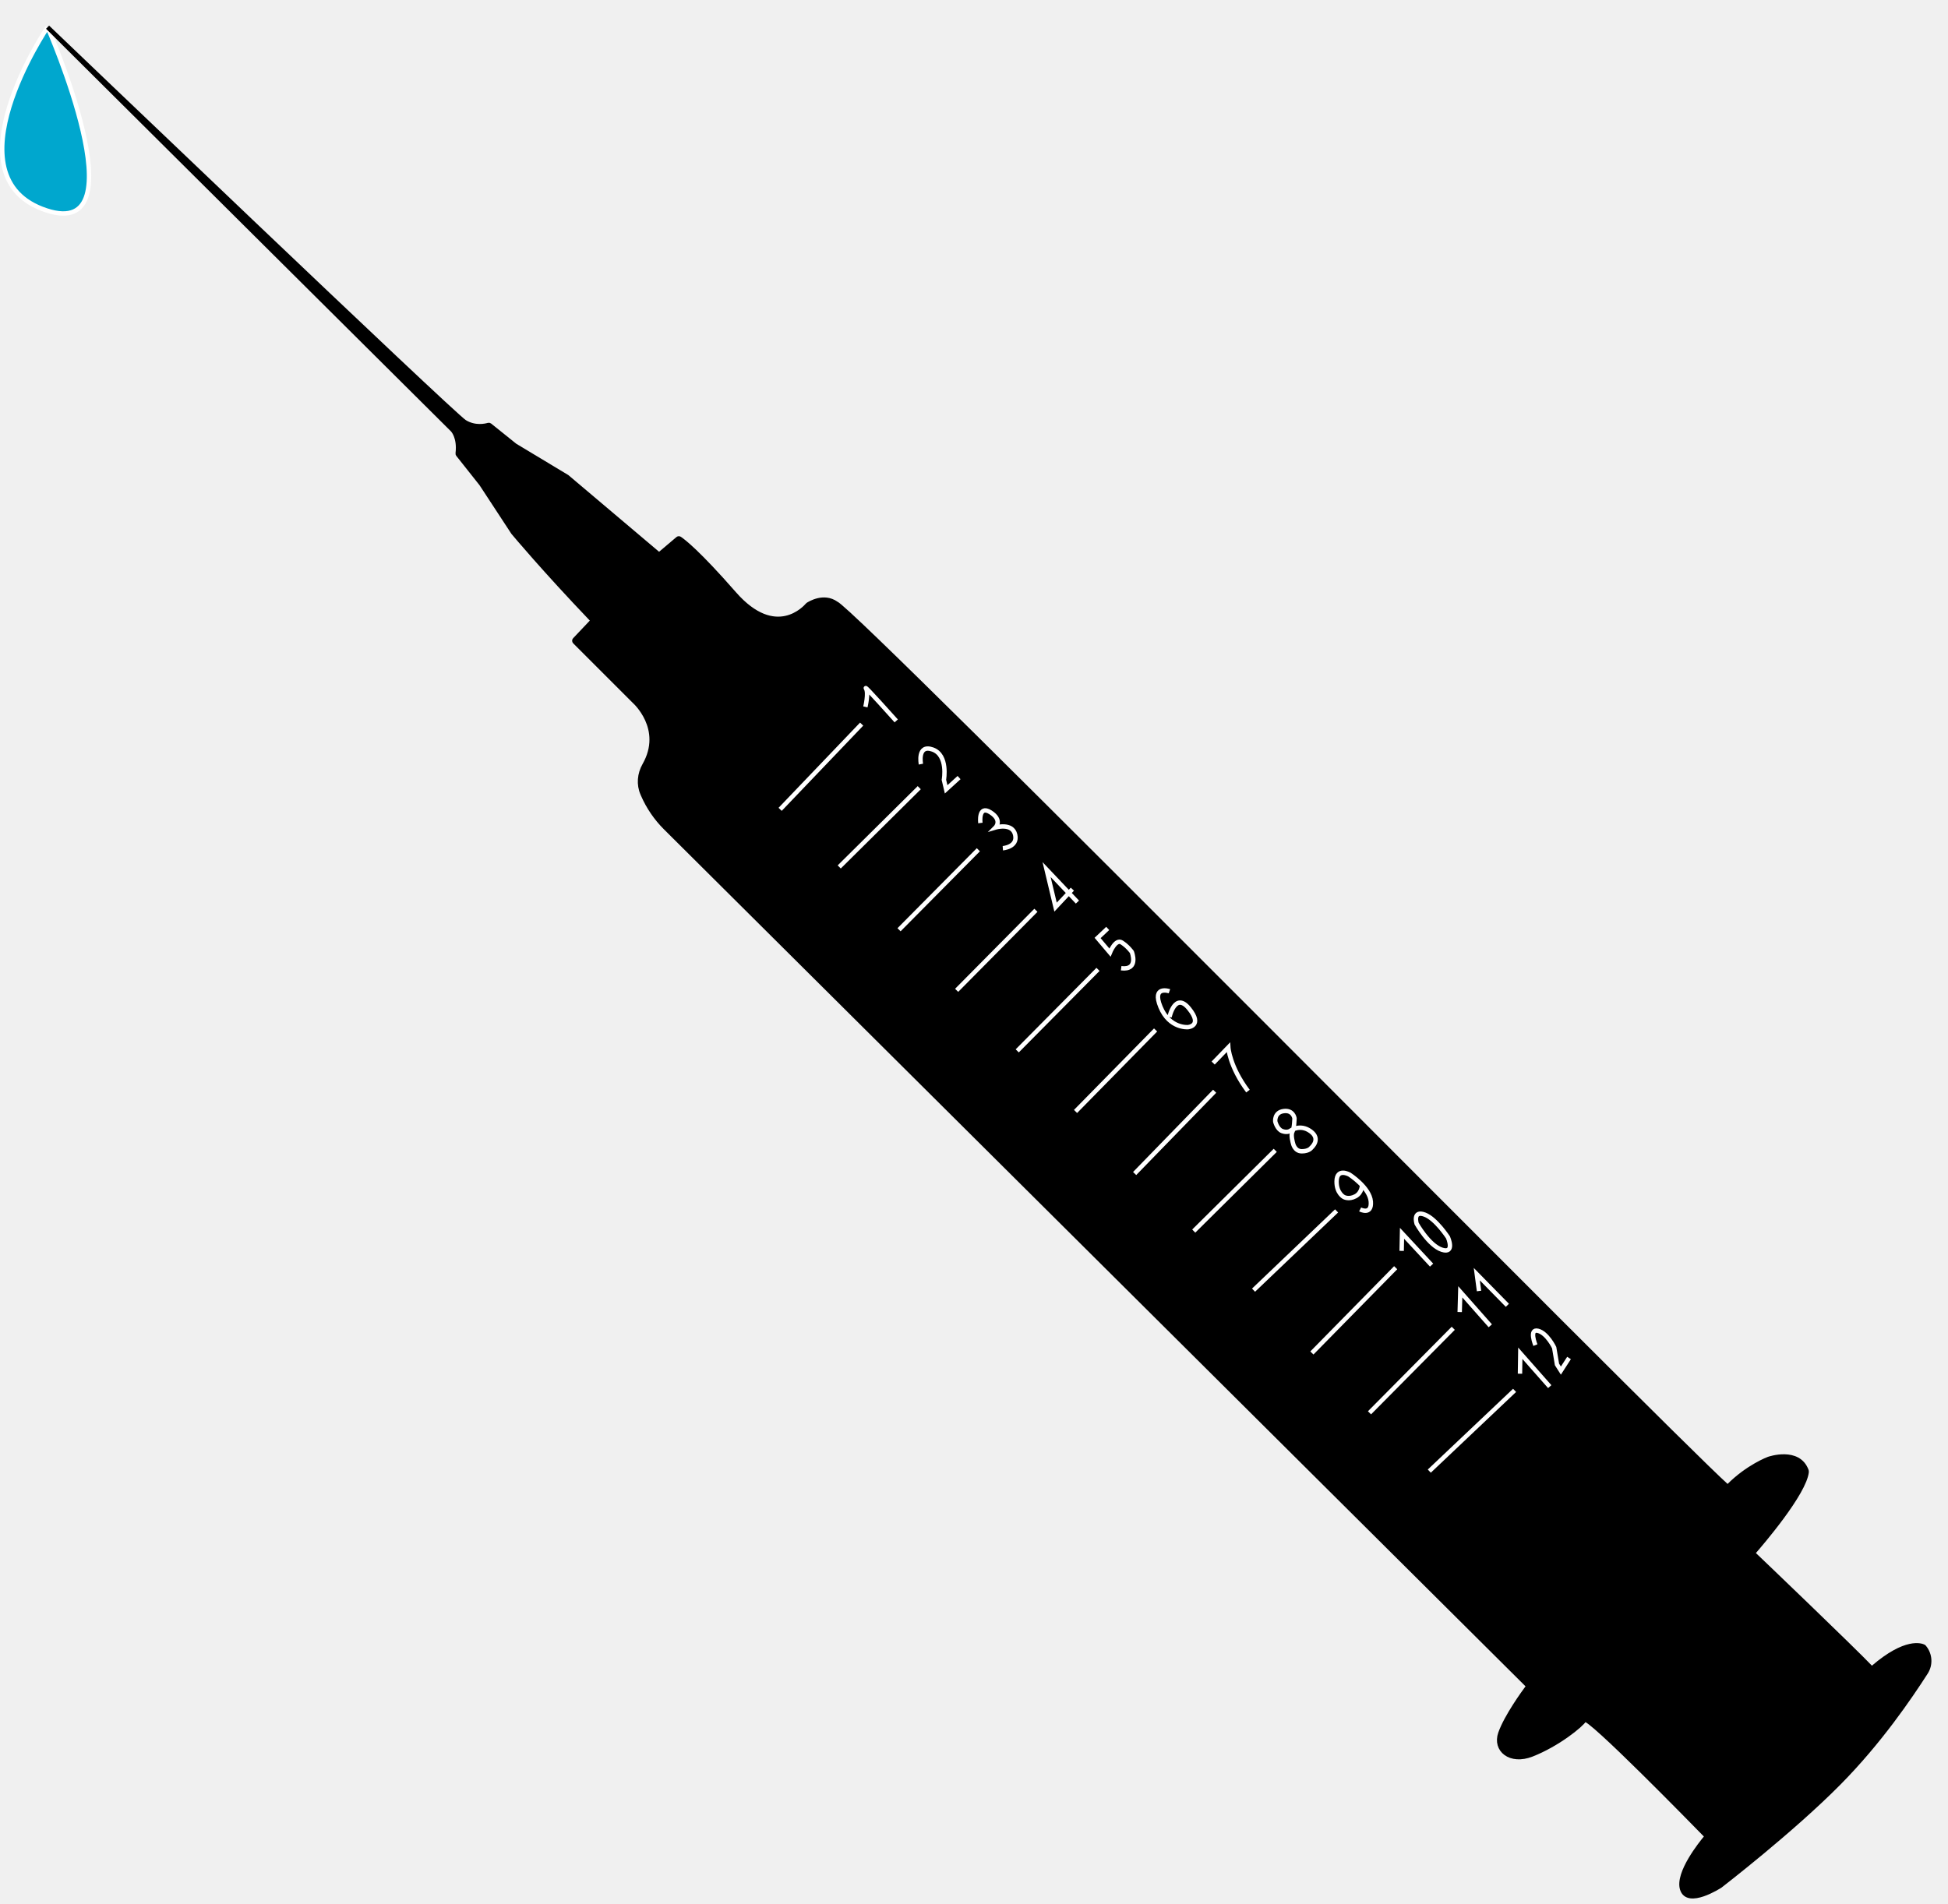
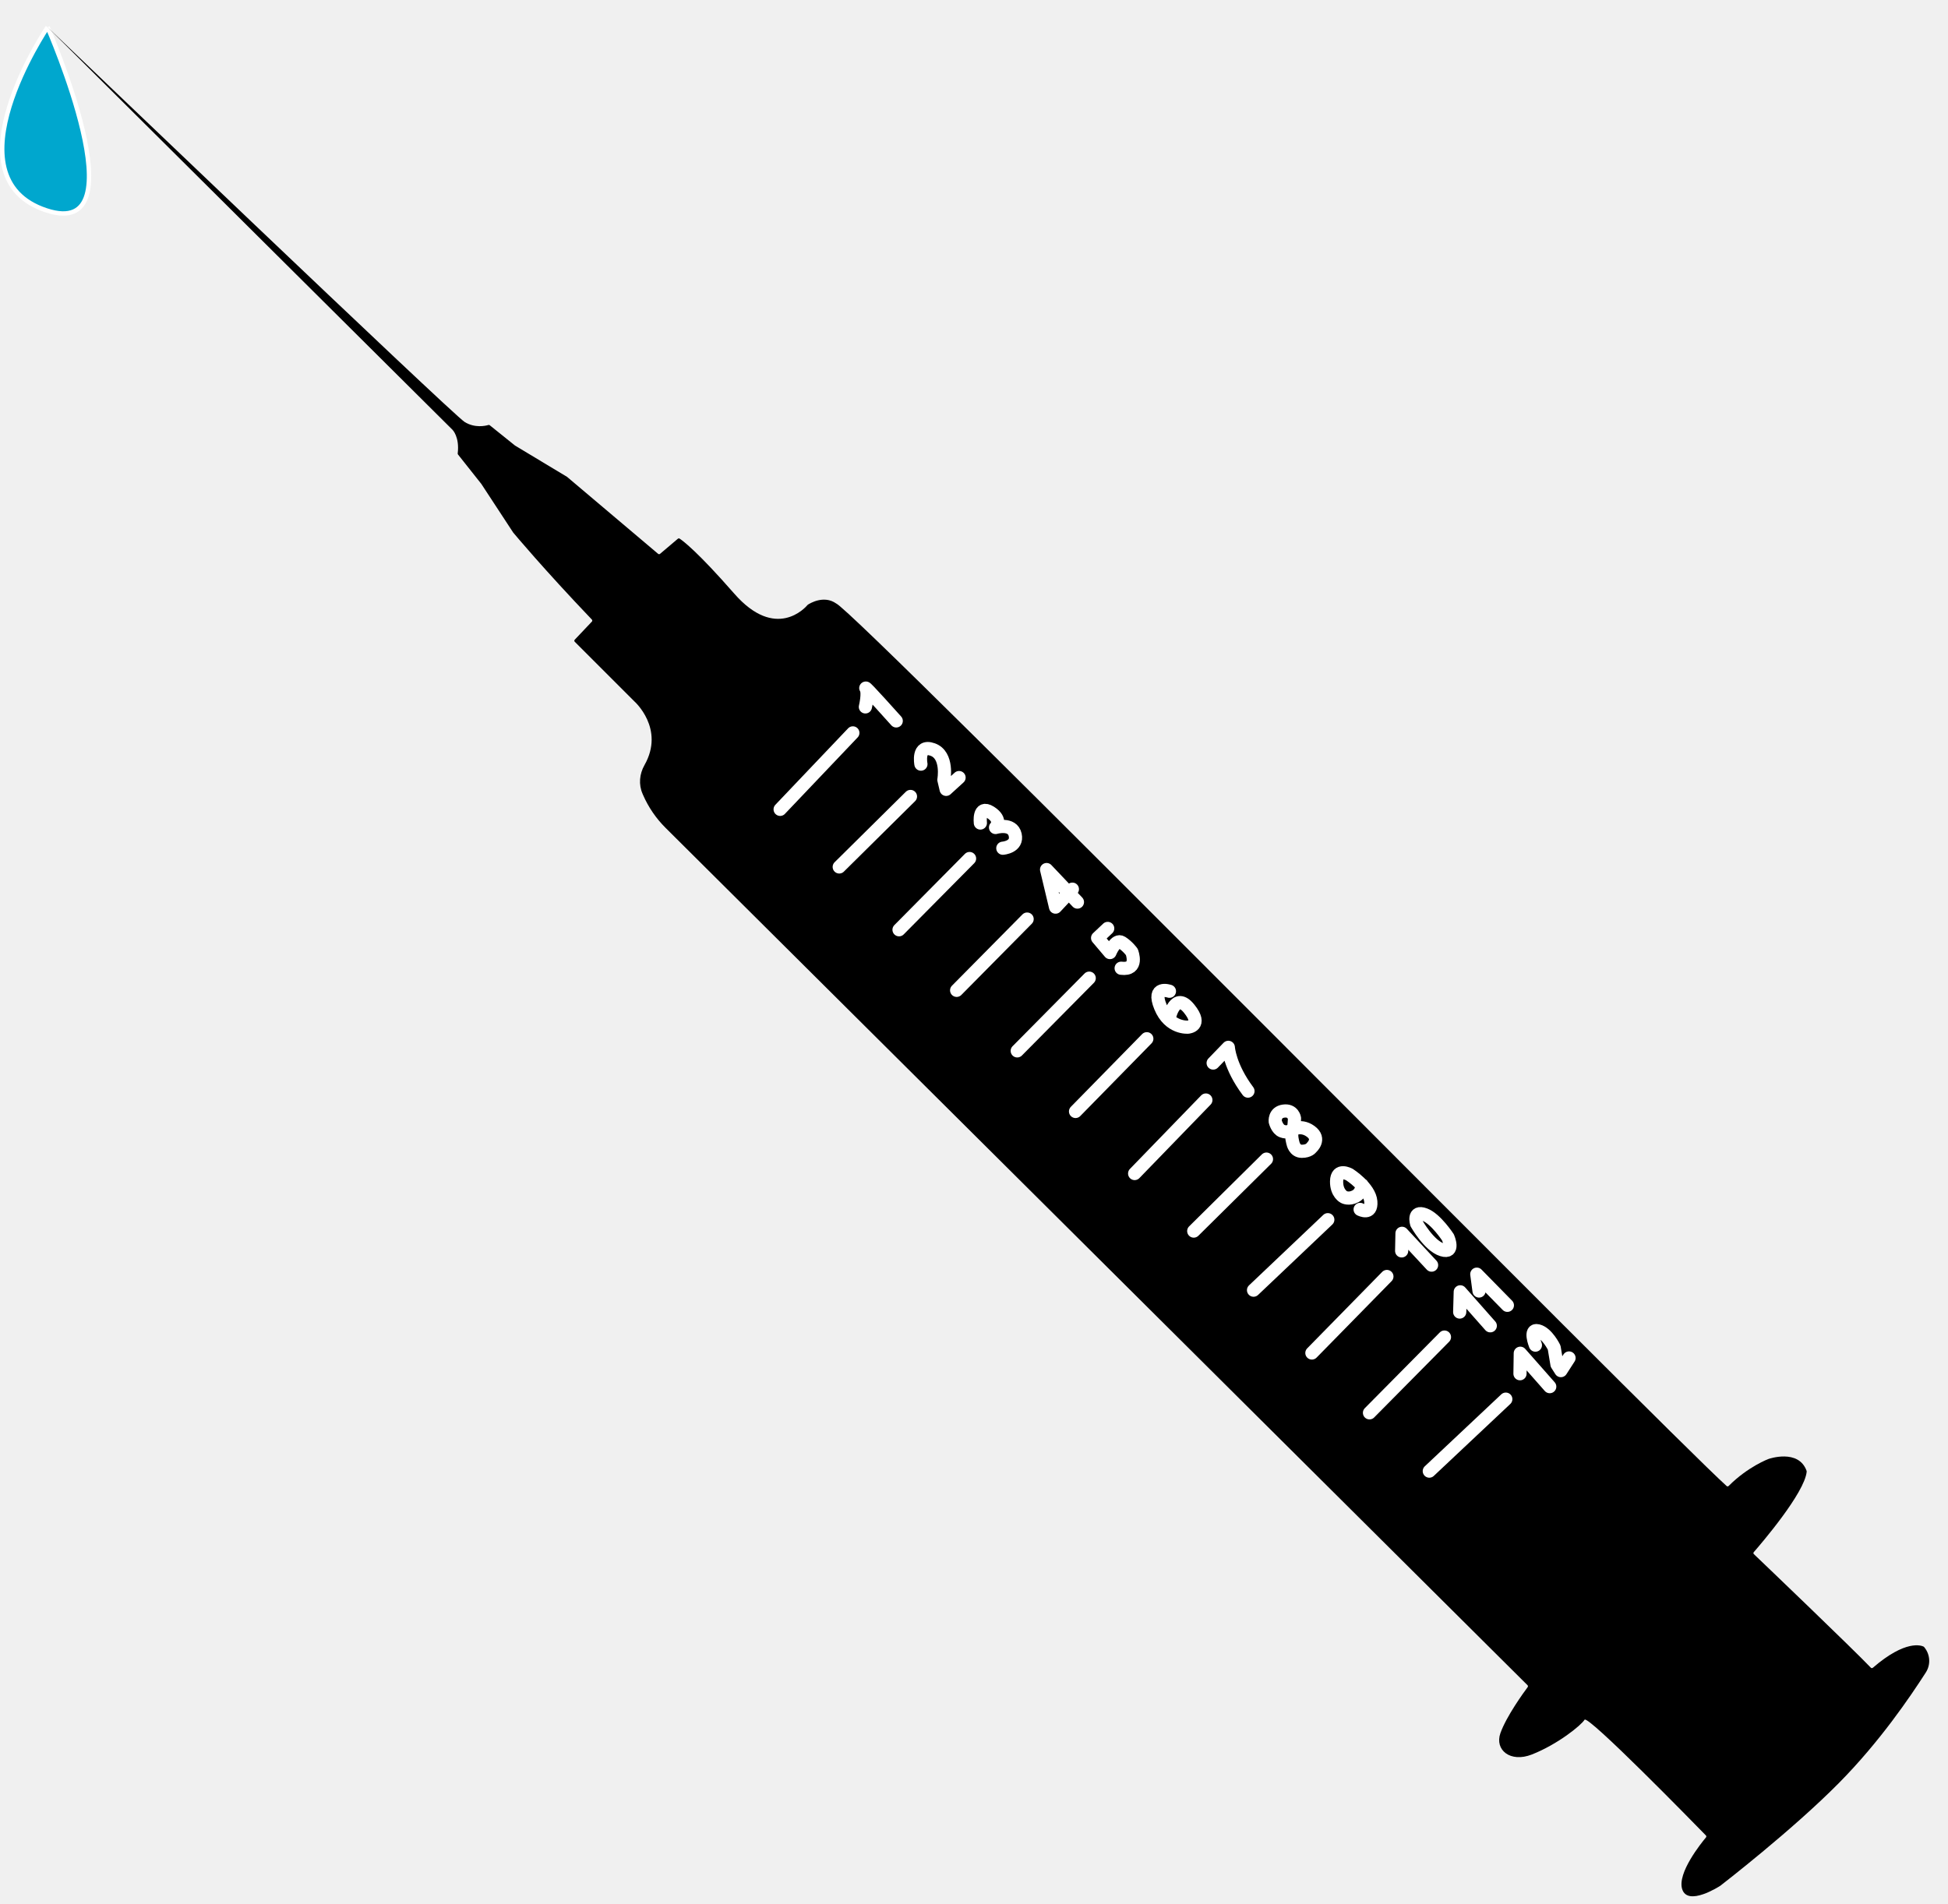
<svg xmlns="http://www.w3.org/2000/svg" id="wholeNeedle" class="icons" version="1.1" x="0px" y="0px" viewBox="0 0 443.34 433.4" style="enable-background:new 0 0 443.34 433.4;" xml:space="preserve">
  <style type="text/css">
	.st0{fill:#00A7CE;stroke:#FFFFFF;stroke-miterlimit:10;}
- 	.st1{stroke:#000000;stroke-miterlimit:10;}
- 	.st2{fill:none;stroke:#FFFFFF;stroke-miterlimit:10;}
+ 	.st1{fill:none;stroke:#FFFFFF;stroke-width:3;stroke-linecap:round;stroke-linejoin:round;stroke-miterlimit:10;}
    
-     #wholeNeedle:hover .st0 {fill:#FF0000; stroke:#FF0000;}
-     #wholeNeedle:hover .st2 {stroke:#FF0000;}
+     #wholeNeedle:hover .st0 {fill:#FF0000;stroke:#FF0000;}
+     #wholeNeedle:hover .st1 {stroke:#FF0000;}
</style>
  <defs>
    </defs>
  <g id="waterDrop">
    <path class="st0" d="M10.83,6.19c0,0-23.06,34.21-0.26,41.7C32.22,55,10.83,6.19,10.83,6.19" />
  </g>
+   <g id="Layer_4">
+ </g>
  <g id="needle">
-     <path class="st1" d="M104.23,103.45l5.27,6.65c0.01,0.01,0.01,0.02,0.02,0.02l7.26,11.08c0.01,0.01,0.01,0.02,0.02,0.03   c0.26,0.31,7.01,8.4,17.9,19.8c0.12,0.13,0.13,0.34,0,0.47l-3.9,4.12c-0.13,0.13-0.12,0.34,0.01,0.47l13.56,13.56   c0,0,7.03,6.2,2.3,14.52c-1.14,2.01-1.36,4.41-0.43,6.52l0.11,0.26c1.22,2.8,2.96,5.34,5.12,7.49L347.64,383.6   c0.12,0.12,0.14,0.3,0.04,0.44c-0.88,1.18-4.85,6.64-6.21,10.49c-1.34,3.8,2.25,6.77,7.15,4.85c5.87-2.3,11.23-6.64,12-7.91   c0.73-1.21,25.08,23.73,27.62,26.33c0.12,0.12,0.13,0.31,0.02,0.45c-1.11,1.33-6.57,8.1-5.42,11.77c1.26,4.02,8.46-0.62,8.68-0.76   c0.01-0.01,0,0,0.01-0.01c0.29-0.23,16.25-12.53,27-23.4c9.3-9.41,16.13-19.5,19.76-25.14c1.14-1.77,1.01-4.07-0.31-5.7l-0.07-0.09   c-0.03-0.04-0.06-0.06-0.1-0.09c-0.49-0.25-4.06-1.69-11.57,4.8c-0.14,0.12-0.34,0.12-0.46-0.01   c-4.15-4.35-24.24-23.58-26.62-25.85c-0.13-0.12-0.14-0.32-0.02-0.46c1.58-1.81,11.58-13.44,12.04-18.32   c0.01-0.06,0-0.11-0.02-0.17c-1.83-5.12-8.65-2.72-8.65-2.72s-4.69,1.73-9.09,6.15c-0.13,0.13-0.33,0.14-0.46,0.02   c-14.74-13.34-198.26-199.2-202.66-200.9c-2.83-1.99-6.03,0.01-6.43,0.27c-0.03,0.02-0.05,0.03-0.07,0.06   c-0.47,0.56-7.22,8.25-16.7-2.58c-8.3-9.49-11.6-11.96-12.42-12.51c-0.13-0.08-0.29-0.07-0.4,0.02l-4.06,3.44   c-0.13,0.11-0.31,0.11-0.44,0l-20.7-17.5c-0.01-0.01-0.03-0.02-0.04-0.03l-11.83-7.12c-0.01-0.01-0.03-0.02-0.04-0.03l-5.71-4.59   c-0.09-0.07-0.2-0.09-0.3-0.06c-0.64,0.19-3.07,0.77-5.42-0.69C103,94.36,10.83,6.19,10.83,6.19L103,97.85c0,0,1.62,1.62,1.17,5.35   C104.15,103.29,104.18,103.38,104.23,103.45z" />
+     <path d="M104.23,103.45l5.27,6.65c0.01,0.01,0.01,0.02,0.02,0.02l7.26,11.08c0.01,0.01,0.01,0.02,0.02,0.03   c0.26,0.31,7.01,8.4,17.9,19.8c0.12,0.13,0.13,0.34,0,0.47l-3.9,4.12c-0.13,0.13-0.12,0.34,0.01,0.47l13.56,13.56   c0,0,7.03,6.2,2.3,14.52c-1.14,2.01-1.36,4.41-0.43,6.52l0.11,0.26c1.22,2.8,2.96,5.34,5.12,7.49L347.64,383.6   c0.12,0.12,0.14,0.3,0.04,0.44c-0.88,1.18-4.85,6.64-6.21,10.49c-1.34,3.8,2.25,6.77,7.15,4.85c5.87-2.3,11.23-6.64,12-7.91   c0.73-1.21,25.08,23.73,27.62,26.33c0.12,0.12,0.13,0.31,0.02,0.45c-1.11,1.33-6.57,8.1-5.42,11.77c1.26,4.02,8.46-0.62,8.68-0.76   c0.01-0.01,0,0,0.01-0.01c0.29-0.23,16.25-12.53,27-23.4c9.3-9.41,16.13-19.5,19.76-25.14c1.14-1.77,1.01-4.07-0.31-5.7l-0.07-0.09   c-0.03-0.04-0.06-0.06-0.1-0.09c-0.49-0.25-4.06-1.69-11.57,4.8c-0.14,0.12-0.34,0.12-0.46-0.01   c-4.15-4.35-24.24-23.58-26.62-25.85c-0.13-0.12-0.14-0.32-0.02-0.46c1.58-1.81,11.58-13.44,12.04-18.32   c0.01-0.06,0-0.11-0.02-0.17c-1.83-5.12-8.65-2.72-8.65-2.72s-4.69,1.73-9.09,6.15c-0.13,0.13-0.33,0.14-0.46,0.02   c-14.74-13.34-198.26-199.2-202.66-200.9c-2.83-1.99-6.03,0.01-6.43,0.27c-0.03,0.02-0.05,0.03-0.07,0.06   c-0.47,0.56-7.22,8.25-16.7-2.58c-8.3-9.49-11.6-11.96-12.42-12.51c-0.13-0.08-0.29-0.07-0.4,0.02l-4.06,3.44   c-0.13,0.11-0.31,0.11-0.44,0l-20.7-17.5c-0.01-0.01-0.03-0.02-0.04-0.03l-11.83-7.12c-0.01-0.01-0.03-0.02-0.04-0.03l-5.71-4.59   c-0.09-0.07-0.2-0.09-0.3-0.06c-0.64,0.19-3.07,0.77-5.42-0.69C103,94.36,10.83,6.19,10.83,6.19L103,97.85c0,0,1.62,1.62,1.17,5.35   C104.15,103.29,104.18,103.38,104.23,103.45z" />
  </g>
  <g id="numbers">
-     <line class="st2" x1="177.55" y1="184.23" x2="196.1" y2="164.83" />
-     <line class="st2" x1="191" y1="197.34" x2="209.21" y2="179.3" />
-     <line class="st2" x1="204.61" y1="211.64" x2="222.66" y2="193.43" />
-     <line class="st2" x1="217.72" y1="225.43" x2="235.76" y2="207.21" />
-     <line class="st2" x1="231.51" y1="239.21" x2="249.89" y2="220.66" />
-     <line class="st2" x1="244.78" y1="253" x2="263" y2="234.45" />
-     <line class="st2" x1="258.23" y1="267.13" x2="276.44" y2="248.4" />
-     <line class="st2" x1="271.68" y1="280.23" x2="290.23" y2="261.85" />
-     <line class="st2" x1="285.29" y1="293.68" x2="304.19" y2="275.64" />
-     <line class="st2" x1="298.57" y1="307.98" x2="317.64" y2="288.57" />
-     <line class="st2" x1="311.68" y1="321.6" x2="330.74" y2="302.36" />
-     <line class="st2" x1="325.29" y1="334.87" x2="344.7" y2="316.49" />
-     <path class="st2" d="M196.95,160.91c0,0,0.77-3.19,0.13-4.21c-0.64-1.02,6.89,7.4,6.89,7.4" />
-     <path class="st2" d="M209.59,173.94c0,0-0.89-4.6,2.68-3.32s2.55,6.89,2.55,6.89l0.51,2.17l2.94-2.68" />
-     <path class="st2" d="M223.12,187.34c0,0-0.51-4.21,2.3-2.43c2.81,1.79,1.15,3.45,1.15,3.45s3.83-1.15,4.47,1.66   c0.64,2.81-2.81,3.06-2.81,3.06" />
-     <polyline class="st2" points="244.06,202.4 240.23,206.49 238.19,197.94 245.21,205.34  " />
-     <path class="st2" d="M252.1,211.34l-2.3,2.17l2.81,3.32c0,0,1.28-3.19,2.68-2.3c1.4,0.89,2.3,2.17,2.3,2.17s1.66,4.21-2.43,3.7" />
-     <path class="st2" d="M266.15,225.64c0,0-4.09-1.4-2.04,3.57c2.04,4.98,6.26,4.6,6.26,4.6s3.45-0.26,0.26-4.21   c-3.19-3.96-4.47,1.91-4.47,1.91" />
-     <path class="st2" d="M276.1,241.98l3.45-3.57c0,0,0.26,4.34,4.47,9.96" />
-     <path class="st2" d="M290.23,255.3c0,0-0.26-2.09,1.91-2.38c2.17-0.3,2.47,1.62,2.47,1.62s-0.04,2.3-0.47,3.06s0.13,2.64,0.13,2.64   s0.34,1.83,2,1.83s2.17-0.81,2.17-0.81s2.3-1.96-0.17-3.74c-2.47-1.79-4.64-0.09-4.64-0.09s-0.68,0.47-1.83,0.04   S290.23,255.3,290.23,255.3z" />
-     <path class="st2" d="M309.55,275.3c0,0,2.68,1.4,2.43-1.79c-0.26-3.19-4.85-6.13-4.85-6.13s-2.89-1.63-2.94,1.53   c-0.04,2.72,1.66,3.57,1.66,3.57s1.11,0.64,2.64-0.17s1.49-2.6,1.49-2.6" />
-     <polyline class="st2" points="345.93,312.7 346,308.04 352.7,315.64  " />
-     <polyline class="st2" points="319,284.74 319.08,280.74 325.81,287.98  " />
-     <path class="st2" d="M322.4,278.53c0,0,2.81,5.02,5.79,5.96c2.98,0.94,1.36-2.81,1.36-2.81s-2.76-4.24-5.28-5.19   C321.46,275.43,322.4,278.53,322.4,278.53z" />
-     <polyline class="st2" points="332.21,298.66 332.34,294.06 339.17,301.79  " />
-     <polyline class="st2" points="336.61,293.87 336.1,290.04 343.06,297.13  " />
-     <path class="st2" d="M349.44,306.19c0,0-1.53-3.77,0.57-3.26c2.11,0.51,3.7,3.83,3.7,3.83l0.64,3.83l0.89,1.4l1.85-2.87" />
+     <line class="st1" x1="177.55" y1="184.23" x2="194.1" y2="166.83" />
+     <line class="st1" x1="191" y1="197.34" x2="207.21" y2="181.3" />
+     <line class="st1" x1="204.61" y1="211.64" x2="220.66" y2="195.43" />
+     <line class="st1" x1="217.72" y1="225.43" x2="233.76" y2="209.21" />
+     <line class="st1" x1="231.51" y1="239.21" x2="247.89" y2="222.66" />
+     <line class="st1" x1="244.78" y1="253" x2="261" y2="236.45" />
+     <line class="st1" x1="258.23" y1="267.13" x2="274.44" y2="250.4" />
+     <line class="st1" x1="271.68" y1="280.23" x2="288.23" y2="263.85" />
+     <line class="st1" x1="285.29" y1="293.68" x2="302.19" y2="277.64" />
+     <line class="st1" x1="298.57" y1="307.98" x2="315.64" y2="290.57" />
+     <line class="st1" x1="311.68" y1="321.6" x2="328.74" y2="304.36" />
+     <line class="st1" x1="325.29" y1="334.87" x2="342.7" y2="318.49" />
+     <path class="st1" d="M196.95,160.91c0,0,0.77-3.19,0.13-4.21c-0.64-1.02,6.89,7.4,6.89,7.4" />
+     <path class="st1" d="M209.59,173.94c0,0-0.89-4.6,2.68-3.32s2.55,6.89,2.55,6.89l0.51,2.17l2.94-2.68" />
+     <path class="st1" d="M223.12,187.34c0,0-0.51-4.21,2.3-2.43c2.81,1.79,1.15,3.45,1.15,3.45s3.83-1.15,4.47,1.66   c0.64,2.81-2.81,3.06-2.81,3.06" />
+     <polyline class="st1" points="244.06,202.4 240.23,206.49 238.19,197.94 245.21,205.34  " />
+     <path class="st1" d="M252.1,211.34l-2.3,2.17l2.81,3.32c0,0,1.28-3.19,2.68-2.3c1.4,0.89,2.3,2.17,2.3,2.17s1.66,4.21-2.43,3.7" />
+     <path class="st1" d="M266.15,225.64c0,0-4.09-1.4-2.04,3.57c2.04,4.98,6.26,4.6,6.26,4.6s3.45-0.26,0.26-4.21   c-3.19-3.96-4.47,1.91-4.47,1.91" />
+     <path class="st1" d="M276.1,241.98l3.45-3.57c0,0,0.26,4.34,4.47,9.96" />
+     <path class="st1" d="M290.23,255.3c0,0-0.26-2.09,1.91-2.38c2.17-0.3,2.47,1.62,2.47,1.62s-0.04,2.3-0.47,3.06s0.13,2.64,0.13,2.64   s0.34,1.83,2,1.83s2.17-0.81,2.17-0.81s2.3-1.96-0.17-3.74c-2.47-1.79-4.64-0.09-4.64-0.09s-0.68,0.47-1.83,0.04   S290.23,255.3,290.23,255.3z" />
+     <path class="st1" d="M309.55,275.3c0,0,2.68,1.4,2.43-1.79c-0.26-3.19-4.85-6.13-4.85-6.13s-2.89-1.63-2.94,1.53   c-0.04,2.72,1.66,3.57,1.66,3.57s1.11,0.64,2.64-0.17s1.49-2.6,1.49-2.6" />
+     <polyline class="st1" points="345.93,312.7 346,308.04 352.7,315.64  " />
+     <polyline class="st1" points="319,284.74 319.08,280.74 325.81,287.98  " />
+     <path class="st1" d="M322.4,278.53c0,0,2.81,5.02,5.79,5.96c2.98,0.94,1.36-2.81,1.36-2.81s-2.76-4.24-5.28-5.19   C321.46,275.43,322.4,278.53,322.4,278.53z" />
+     <polyline class="st1" points="332.21,298.66 332.34,294.06 339.17,301.79  " />
+     <polyline class="st1" points="336.61,293.87 336.1,290.04 343.06,297.13  " />
+     <path class="st1" d="M349.44,306.19c0,0-1.53-3.77,0.57-3.26c2.11,0.51,3.7,3.83,3.7,3.83l0.64,3.83l0.89,1.4l1.85-2.87" />
  </g>
</svg>
